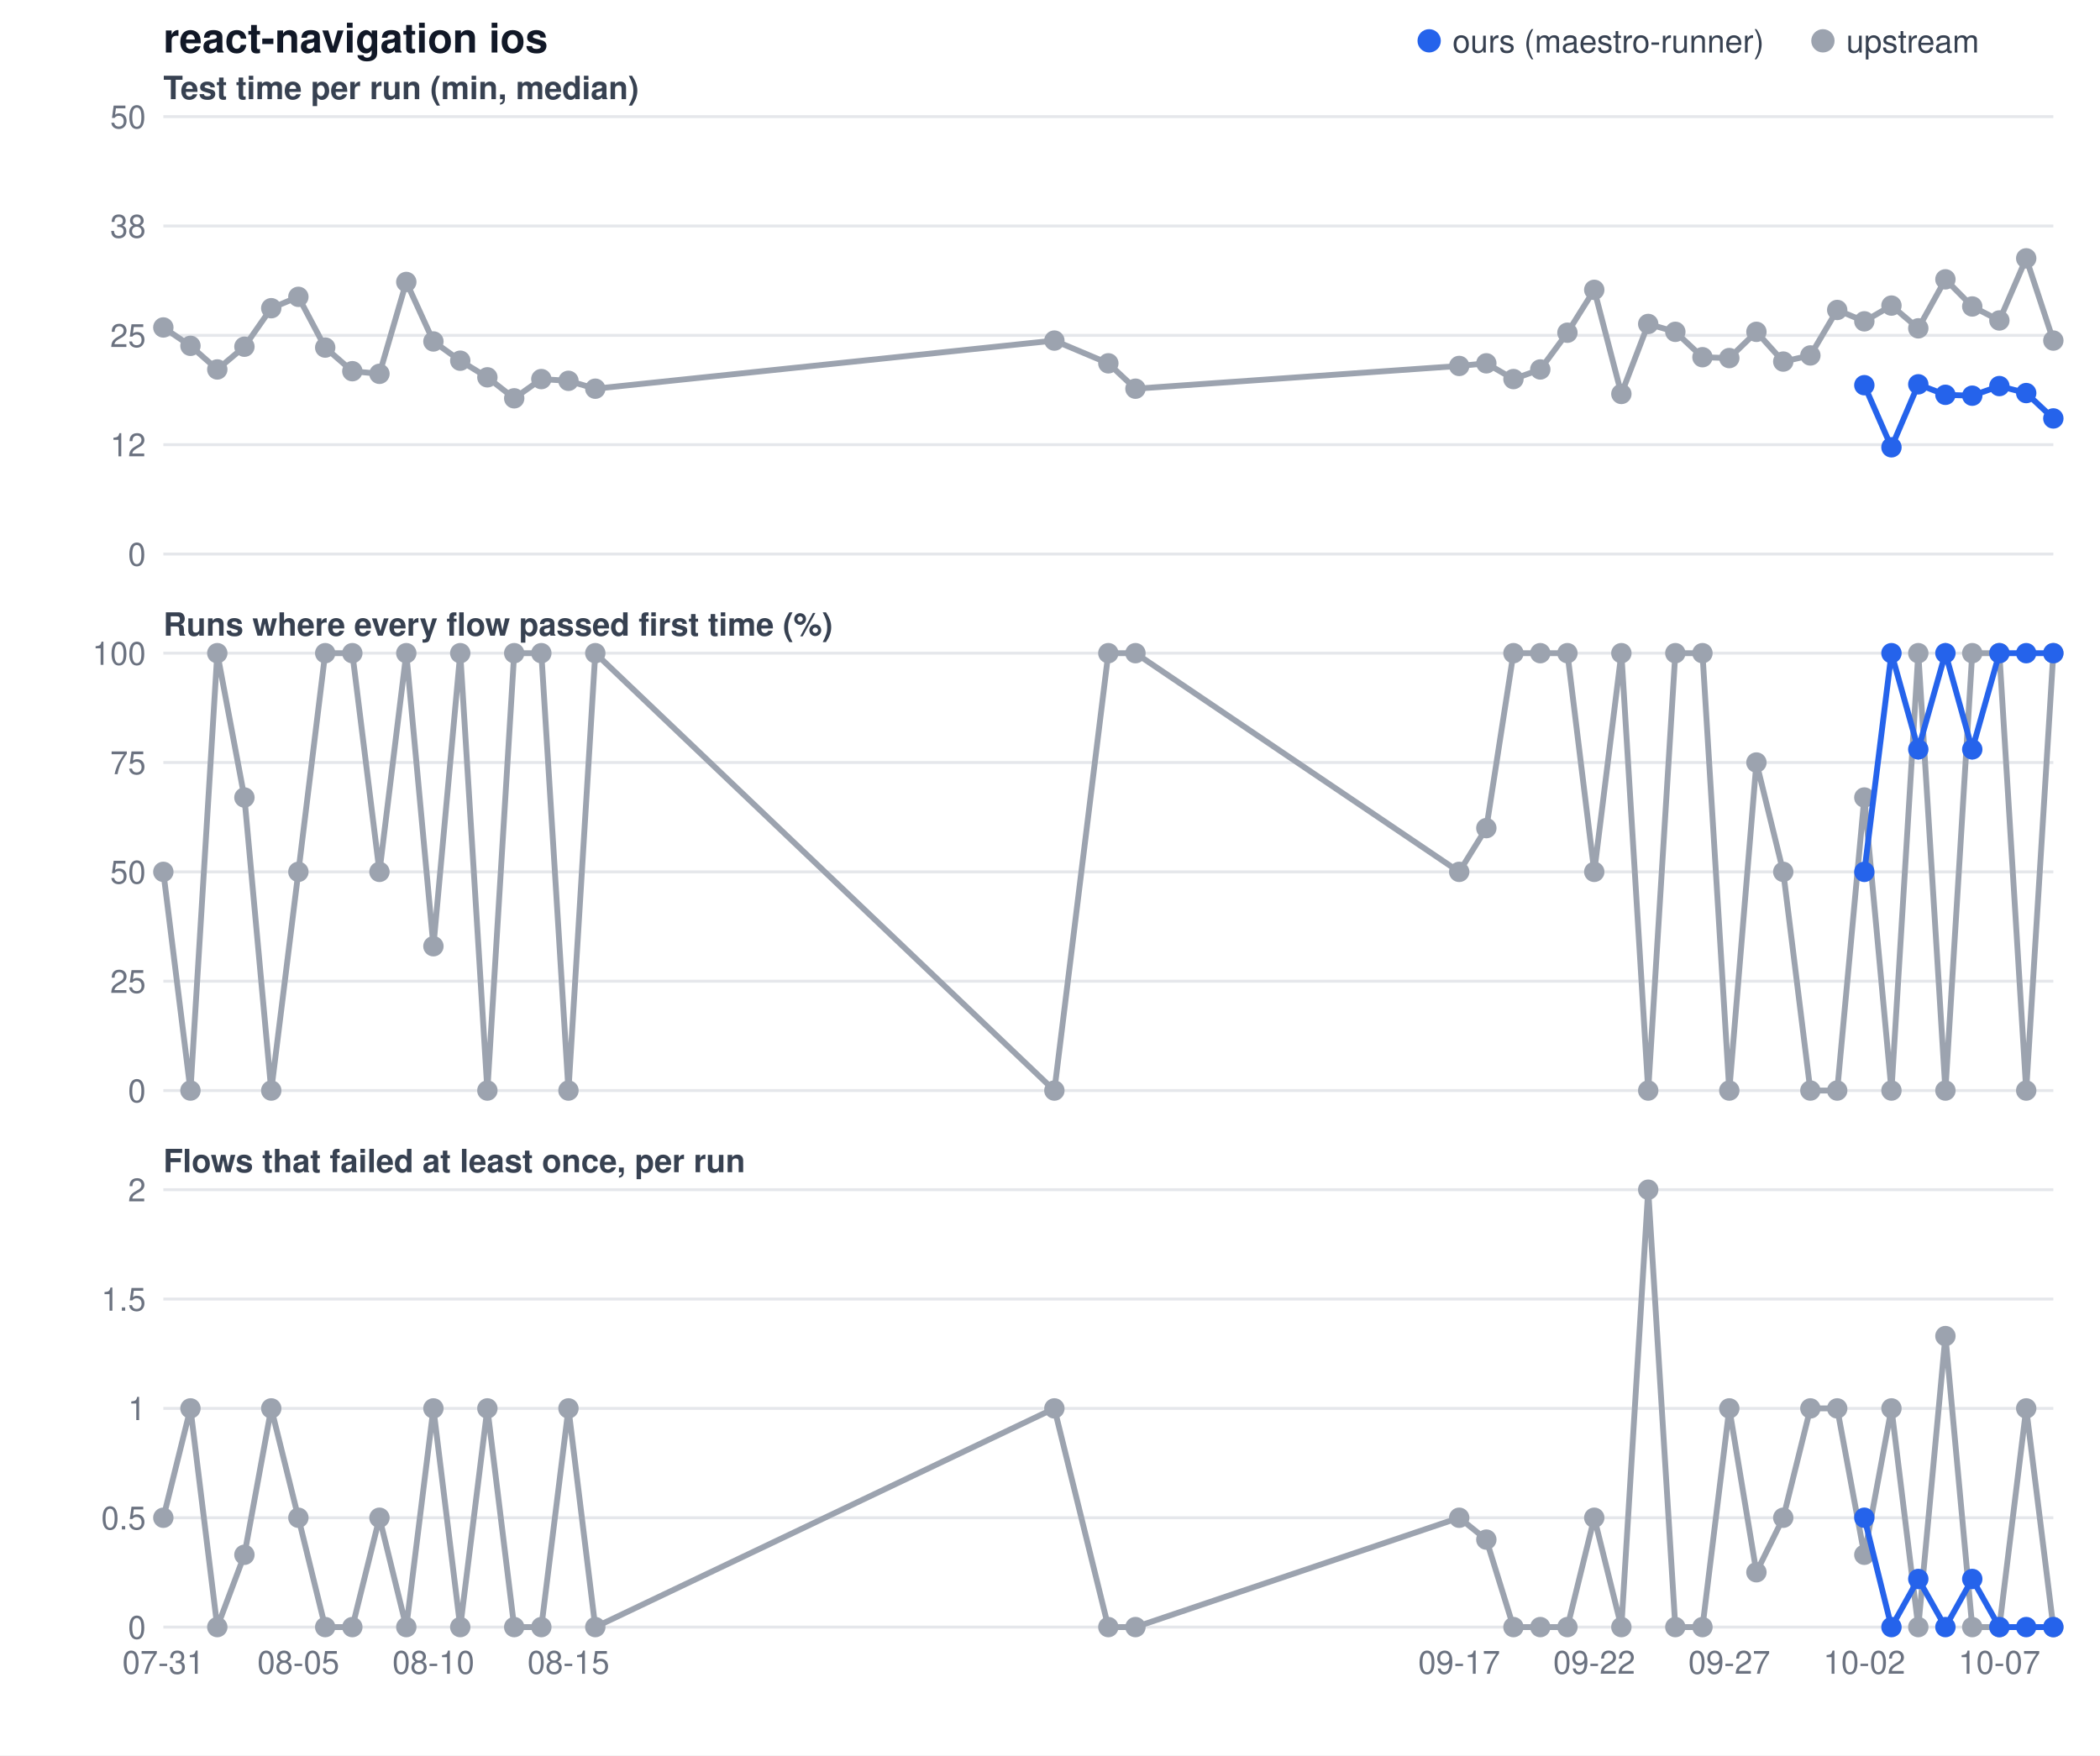
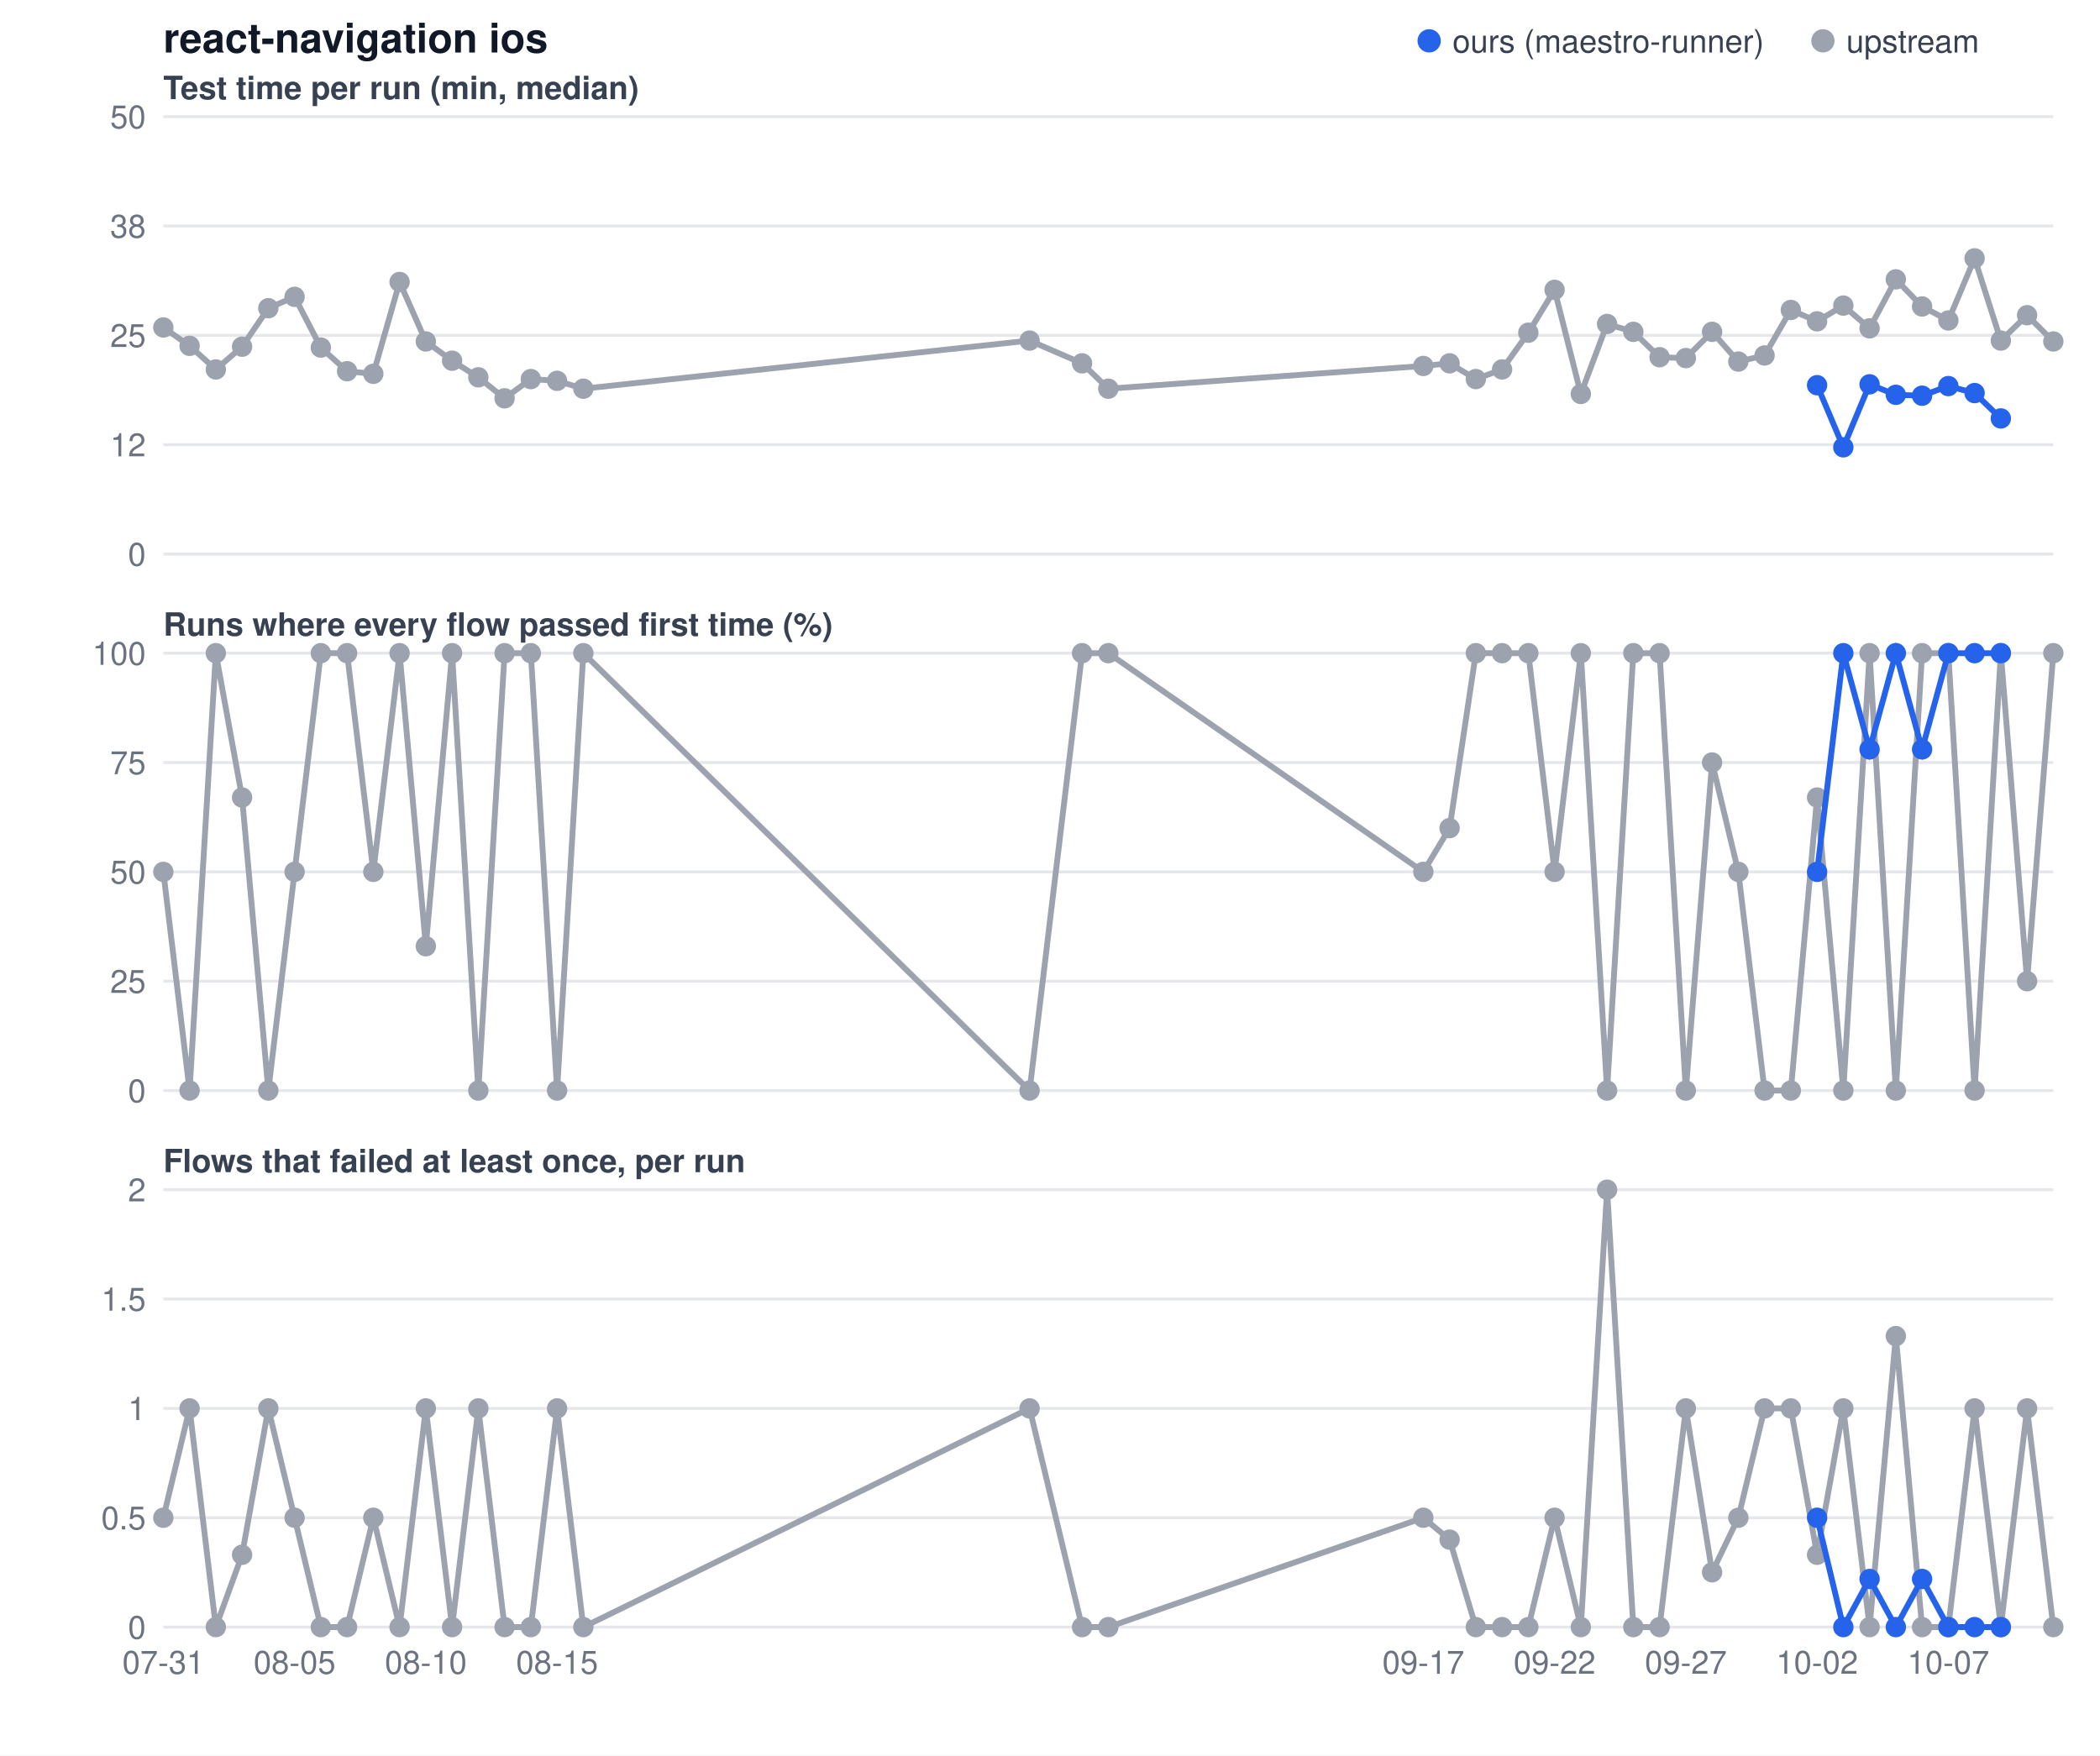
<svg xmlns="http://www.w3.org/2000/svg" width="720" height="602" font-family="-apple-system,Segoe UI,Helvetica,Arial,sans-serif" font-size="11">
  <rect width="100%" height="100%" fill="#ffffff" />
  <text x="56" y="18" font-size="14" font-weight="600" fill="#111827">react-navigation ios</text>
  <circle cx="490" cy="14" r="4" fill="#2563eb" />
  <text x="498" y="18" fill="#374151">ours (maestro-runner)</text>
  <circle cx="625" cy="14" r="4" fill="#9ca3af" />
  <text x="633" y="18" fill="#374151">upstream</text>
  <text x="56" y="34" fill="#374151" font-weight="600">Test time per run (min, median)</text>
  <line x1="56" x2="704" y1="190.0" y2="190.0" stroke="#e5e7eb" />
  <text x="50" y="194.0" text-anchor="end" fill="#6b7280">0</text>
  <line x1="56" x2="704" y1="152.5" y2="152.5" stroke="#e5e7eb" />
  <text x="50" y="156.5" text-anchor="end" fill="#6b7280">12</text>
  <line x1="56" x2="704" y1="115.0" y2="115.0" stroke="#e5e7eb" />
  <text x="50" y="119.0" text-anchor="end" fill="#6b7280">25</text>
  <line x1="56" x2="704" y1="77.5" y2="77.5" stroke="#e5e7eb" />
  <text x="50" y="81.5" text-anchor="end" fill="#6b7280">38</text>
  <line x1="56" x2="704" y1="40.0" y2="40.0" stroke="#e5e7eb" />
  <text x="50" y="44.0" text-anchor="end" fill="#6b7280">50</text>
-   <polyline fill="none" stroke="#9ca3af" stroke-width="2" points="56.0,112.3 65.3,118.6 74.5,126.7 83.8,118.9 93.0,105.7 102.3,101.8 111.5,119.2 120.8,127.3 130.1,128.2 139.3,96.7 148.6,117.1 157.8,123.7 167.1,129.4 176.3,136.6 185.6,130.0 194.9,130.6 204.1,133.3 361.5,116.8 380.0,124.6 389.3,133.3 500.3,125.5 509.6,124.6 518.9,130.0 528.1,126.7 537.4,114.1 546.6,99.4 555.9,135.1 565.1,111.1 574.4,113.8 583.7,122.5 592.9,122.8 602.2,113.8 611.4,124.0 620.7,121.9 629.9,106.3 639.2,110.2 648.5,104.8 657.7,112.6 667.0,95.8 676.2,105.1 685.5,109.9 694.7,88.6 704.0,116.8" />
+   <polyline fill="none" stroke="#9ca3af" stroke-width="2" points="56.0,112.3 65.0,118.6 74.0,126.7 83.0,118.9 92.0,105.7 101.0,101.8 110.0,119.2 119.0,127.3 128.0,128.2 137.0,96.7 146.0,117.1 155.0,123.7 164.0,129.4 173.0,136.6 182.0,130.0 191.0,130.6 200.0,133.3 353.0,116.8 371.0,124.6 380.0,133.3 488.0,125.5 497.0,124.6 506.0,130.0 515.0,126.7 524.0,114.1 533.0,99.4 542.0,135.1 551.0,111.1 560.0,113.8 569.0,122.5 578.0,122.8 587.0,113.8 596.0,124.0 605.0,121.9 614.0,106.3 623.0,110.2 632.0,104.8 641.0,112.6 650.0,95.8 659.0,105.1 668.0,109.9 677.0,88.6 686.0,116.8 695.0,108.1 704.0,117.1" />
  <circle cx="56.0" cy="112.3" r="3.5" fill="#9ca3af" />
-   <circle cx="65.3" cy="118.6" r="3.5" fill="#9ca3af" />
-   <circle cx="74.5" cy="126.7" r="3.5" fill="#9ca3af" />
-   <circle cx="83.8" cy="118.9" r="3.5" fill="#9ca3af" />
-   <circle cx="93.0" cy="105.7" r="3.5" fill="#9ca3af" />
-   <circle cx="102.3" cy="101.8" r="3.5" fill="#9ca3af" />
-   <circle cx="111.5" cy="119.2" r="3.5" fill="#9ca3af" />
-   <circle cx="120.8" cy="127.3" r="3.5" fill="#9ca3af" />
-   <circle cx="130.1" cy="128.2" r="3.5" fill="#9ca3af" />
-   <circle cx="139.3" cy="96.7" r="3.5" fill="#9ca3af" />
-   <circle cx="148.6" cy="117.1" r="3.5" fill="#9ca3af" />
-   <circle cx="157.8" cy="123.7" r="3.5" fill="#9ca3af" />
-   <circle cx="167.1" cy="129.4" r="3.5" fill="#9ca3af" />
-   <circle cx="176.3" cy="136.6" r="3.5" fill="#9ca3af" />
-   <circle cx="185.6" cy="130.0" r="3.5" fill="#9ca3af" />
-   <circle cx="194.9" cy="130.6" r="3.5" fill="#9ca3af" />
-   <circle cx="204.1" cy="133.3" r="3.5" fill="#9ca3af" />
-   <circle cx="361.5" cy="116.8" r="3.5" fill="#9ca3af" />
-   <circle cx="380.0" cy="124.6" r="3.5" fill="#9ca3af" />
-   <circle cx="389.3" cy="133.3" r="3.5" fill="#9ca3af" />
-   <circle cx="500.3" cy="125.5" r="3.5" fill="#9ca3af" />
-   <circle cx="509.6" cy="124.6" r="3.5" fill="#9ca3af" />
-   <circle cx="518.9" cy="130.0" r="3.5" fill="#9ca3af" />
-   <circle cx="528.1" cy="126.7" r="3.5" fill="#9ca3af" />
-   <circle cx="537.4" cy="114.1" r="3.5" fill="#9ca3af" />
-   <circle cx="546.6" cy="99.4" r="3.5" fill="#9ca3af" />
-   <circle cx="555.9" cy="135.1" r="3.5" fill="#9ca3af" />
-   <circle cx="565.1" cy="111.1" r="3.5" fill="#9ca3af" />
-   <circle cx="574.4" cy="113.8" r="3.5" fill="#9ca3af" />
-   <circle cx="583.7" cy="122.5" r="3.5" fill="#9ca3af" />
-   <circle cx="592.9" cy="122.8" r="3.5" fill="#9ca3af" />
-   <circle cx="602.2" cy="113.8" r="3.5" fill="#9ca3af" />
-   <circle cx="611.4" cy="124.0" r="3.5" fill="#9ca3af" />
-   <circle cx="620.7" cy="121.9" r="3.5" fill="#9ca3af" />
-   <circle cx="629.9" cy="106.3" r="3.5" fill="#9ca3af" />
-   <circle cx="639.2" cy="110.2" r="3.5" fill="#9ca3af" />
-   <circle cx="648.5" cy="104.8" r="3.5" fill="#9ca3af" />
-   <circle cx="657.7" cy="112.6" r="3.5" fill="#9ca3af" />
-   <circle cx="667.0" cy="95.8" r="3.5" fill="#9ca3af" />
-   <circle cx="676.2" cy="105.1" r="3.5" fill="#9ca3af" />
-   <circle cx="685.5" cy="109.9" r="3.5" fill="#9ca3af" />
-   <circle cx="694.7" cy="88.6" r="3.5" fill="#9ca3af" />
-   <circle cx="704.0" cy="116.8" r="3.5" fill="#9ca3af" />
-   <polyline fill="none" stroke="#2563eb" stroke-width="2" points="639.2,132.1 648.5,153.4 657.7,131.8 667.0,135.4 676.2,135.7 685.5,132.4 694.7,134.8 704.0,143.5" />
-   <circle cx="639.2" cy="132.1" r="3.5" fill="#2563eb" />
-   <circle cx="648.5" cy="153.4" r="3.5" fill="#2563eb" />
-   <circle cx="657.7" cy="131.8" r="3.5" fill="#2563eb" />
-   <circle cx="667.0" cy="135.4" r="3.5" fill="#2563eb" />
-   <circle cx="676.2" cy="135.7" r="3.5" fill="#2563eb" />
-   <circle cx="685.5" cy="132.4" r="3.5" fill="#2563eb" />
-   <circle cx="694.7" cy="134.8" r="3.5" fill="#2563eb" />
-   <circle cx="704.0" cy="143.5" r="3.5" fill="#2563eb" />
+   <circle cx="65.0" cy="118.6" r="3.5" fill="#9ca3af" />
+   <circle cx="74.0" cy="126.7" r="3.5" fill="#9ca3af" />
+   <circle cx="83.0" cy="118.9" r="3.5" fill="#9ca3af" />
+   <circle cx="92.0" cy="105.7" r="3.5" fill="#9ca3af" />
+   <circle cx="101.0" cy="101.8" r="3.5" fill="#9ca3af" />
+   <circle cx="110.0" cy="119.2" r="3.5" fill="#9ca3af" />
+   <circle cx="119.0" cy="127.3" r="3.5" fill="#9ca3af" />
+   <circle cx="128.0" cy="128.2" r="3.5" fill="#9ca3af" />
+   <circle cx="137.0" cy="96.7" r="3.5" fill="#9ca3af" />
+   <circle cx="146.0" cy="117.1" r="3.5" fill="#9ca3af" />
+   <circle cx="155.0" cy="123.7" r="3.5" fill="#9ca3af" />
+   <circle cx="164.0" cy="129.4" r="3.5" fill="#9ca3af" />
+   <circle cx="173.0" cy="136.6" r="3.5" fill="#9ca3af" />
+   <circle cx="182.0" cy="130.0" r="3.5" fill="#9ca3af" />
+   <circle cx="191.0" cy="130.6" r="3.5" fill="#9ca3af" />
+   <circle cx="200.0" cy="133.3" r="3.5" fill="#9ca3af" />
+   <circle cx="353.0" cy="116.8" r="3.5" fill="#9ca3af" />
+   <circle cx="371.0" cy="124.6" r="3.5" fill="#9ca3af" />
+   <circle cx="380.0" cy="133.3" r="3.5" fill="#9ca3af" />
+   <circle cx="488.0" cy="125.5" r="3.5" fill="#9ca3af" />
+   <circle cx="497.0" cy="124.6" r="3.5" fill="#9ca3af" />
+   <circle cx="506.0" cy="130.0" r="3.5" fill="#9ca3af" />
+   <circle cx="515.0" cy="126.7" r="3.5" fill="#9ca3af" />
+   <circle cx="524.0" cy="114.1" r="3.5" fill="#9ca3af" />
+   <circle cx="533.0" cy="99.4" r="3.5" fill="#9ca3af" />
+   <circle cx="542.0" cy="135.1" r="3.5" fill="#9ca3af" />
+   <circle cx="551.0" cy="111.1" r="3.5" fill="#9ca3af" />
+   <circle cx="560.0" cy="113.8" r="3.5" fill="#9ca3af" />
+   <circle cx="569.0" cy="122.5" r="3.5" fill="#9ca3af" />
+   <circle cx="578.0" cy="122.8" r="3.5" fill="#9ca3af" />
+   <circle cx="587.0" cy="113.8" r="3.5" fill="#9ca3af" />
+   <circle cx="596.0" cy="124.0" r="3.5" fill="#9ca3af" />
+   <circle cx="605.0" cy="121.9" r="3.5" fill="#9ca3af" />
+   <circle cx="614.0" cy="106.3" r="3.5" fill="#9ca3af" />
+   <circle cx="623.0" cy="110.2" r="3.5" fill="#9ca3af" />
+   <circle cx="632.0" cy="104.8" r="3.5" fill="#9ca3af" />
+   <circle cx="641.0" cy="112.6" r="3.5" fill="#9ca3af" />
+   <circle cx="650.0" cy="95.8" r="3.5" fill="#9ca3af" />
+   <circle cx="659.0" cy="105.1" r="3.5" fill="#9ca3af" />
+   <circle cx="668.0" cy="109.9" r="3.5" fill="#9ca3af" />
+   <circle cx="677.0" cy="88.6" r="3.5" fill="#9ca3af" />
+   <circle cx="686.0" cy="116.8" r="3.5" fill="#9ca3af" />
+   <circle cx="695.0" cy="108.1" r="3.5" fill="#9ca3af" />
+   <circle cx="704.0" cy="117.1" r="3.5" fill="#9ca3af" />
+   <polyline fill="none" stroke="#2563eb" stroke-width="2" points="623.0,132.1 632.0,153.4 641.0,131.8 650.0,135.4 659.0,135.7 668.0,132.4 677.0,134.8 686.0,143.5" />
+   <circle cx="623.0" cy="132.1" r="3.5" fill="#2563eb" />
+   <circle cx="632.0" cy="153.4" r="3.5" fill="#2563eb" />
+   <circle cx="641.0" cy="131.8" r="3.5" fill="#2563eb" />
+   <circle cx="650.0" cy="135.4" r="3.5" fill="#2563eb" />
+   <circle cx="659.0" cy="135.7" r="3.5" fill="#2563eb" />
+   <circle cx="668.0" cy="132.4" r="3.5" fill="#2563eb" />
+   <circle cx="677.0" cy="134.8" r="3.5" fill="#2563eb" />
+   <circle cx="686.0" cy="143.5" r="3.5" fill="#2563eb" />
  <text x="56" y="218" fill="#374151" font-weight="600">Runs where every flow passed first time (%)</text>
  <line x1="56" x2="704" y1="374.0" y2="374.0" stroke="#e5e7eb" />
  <text x="50" y="378.0" text-anchor="end" fill="#6b7280">0</text>
  <line x1="56" x2="704" y1="336.5" y2="336.5" stroke="#e5e7eb" />
  <text x="50" y="340.5" text-anchor="end" fill="#6b7280">25</text>
  <line x1="56" x2="704" y1="299.0" y2="299.0" stroke="#e5e7eb" />
  <text x="50" y="303.0" text-anchor="end" fill="#6b7280">50</text>
  <line x1="56" x2="704" y1="261.5" y2="261.5" stroke="#e5e7eb" />
  <text x="50" y="265.5" text-anchor="end" fill="#6b7280">75</text>
  <line x1="56" x2="704" y1="224.0" y2="224.0" stroke="#e5e7eb" />
  <text x="50" y="228.0" text-anchor="end" fill="#6b7280">100</text>
-   <polyline fill="none" stroke="#9ca3af" stroke-width="2" points="56.0,299.0 65.3,374.0 74.5,224.0 83.8,273.5 93.0,374.0 102.3,299.0 111.5,224.0 120.8,224.0 130.1,299.0 139.3,224.0 148.6,324.5 157.8,224.0 167.1,374.0 176.3,224.0 185.6,224.0 194.9,374.0 204.1,224.0 361.5,374.0 380.0,224.0 389.3,224.0 500.3,299.0 509.6,284.0 518.9,224.0 528.1,224.0 537.4,224.0 546.6,299.0 555.9,224.0 565.1,374.0 574.4,224.0 583.7,224.0 592.9,374.0 602.2,261.5 611.4,299.0 620.7,374.0 629.9,374.0 639.2,273.5 648.5,374.0 657.7,224.0 667.0,374.0 676.2,224.0 685.5,224.0 694.7,374.0 704.0,224.0" />
+   <polyline fill="none" stroke="#9ca3af" stroke-width="2" points="56.0,299.0 65.0,374.0 74.0,224.0 83.0,273.5 92.0,374.0 101.0,299.0 110.0,224.0 119.0,224.0 128.0,299.0 137.0,224.0 146.0,324.5 155.0,224.0 164.0,374.0 173.0,224.0 182.0,224.0 191.0,374.0 200.0,224.0 353.0,374.0 371.0,224.0 380.0,224.0 488.0,299.0 497.0,284.0 506.0,224.0 515.0,224.0 524.0,224.0 533.0,299.0 542.0,224.0 551.0,374.0 560.0,224.0 569.0,224.0 578.0,374.0 587.0,261.5 596.0,299.0 605.0,374.0 614.0,374.0 623.0,273.5 632.0,374.0 641.0,224.0 650.0,374.0 659.0,224.0 668.0,224.0 677.0,374.0 686.0,224.0 695.0,336.5 704.0,224.0" />
  <circle cx="56.0" cy="299.0" r="3.5" fill="#9ca3af" />
-   <circle cx="65.3" cy="374.0" r="3.5" fill="#9ca3af" />
-   <circle cx="74.5" cy="224.0" r="3.5" fill="#9ca3af" />
-   <circle cx="83.8" cy="273.5" r="3.5" fill="#9ca3af" />
-   <circle cx="93.0" cy="374.0" r="3.5" fill="#9ca3af" />
-   <circle cx="102.3" cy="299.0" r="3.5" fill="#9ca3af" />
-   <circle cx="111.5" cy="224.0" r="3.5" fill="#9ca3af" />
-   <circle cx="120.8" cy="224.0" r="3.5" fill="#9ca3af" />
-   <circle cx="130.1" cy="299.0" r="3.5" fill="#9ca3af" />
-   <circle cx="139.3" cy="224.0" r="3.5" fill="#9ca3af" />
-   <circle cx="148.6" cy="324.5" r="3.5" fill="#9ca3af" />
-   <circle cx="157.8" cy="224.0" r="3.5" fill="#9ca3af" />
-   <circle cx="167.1" cy="374.0" r="3.5" fill="#9ca3af" />
-   <circle cx="176.3" cy="224.0" r="3.5" fill="#9ca3af" />
-   <circle cx="185.6" cy="224.0" r="3.5" fill="#9ca3af" />
-   <circle cx="194.9" cy="374.0" r="3.5" fill="#9ca3af" />
-   <circle cx="204.1" cy="224.0" r="3.5" fill="#9ca3af" />
-   <circle cx="361.5" cy="374.0" r="3.5" fill="#9ca3af" />
+   <circle cx="65.0" cy="374.0" r="3.5" fill="#9ca3af" />
+   <circle cx="74.0" cy="224.0" r="3.5" fill="#9ca3af" />
+   <circle cx="83.0" cy="273.5" r="3.5" fill="#9ca3af" />
+   <circle cx="92.0" cy="374.0" r="3.5" fill="#9ca3af" />
+   <circle cx="101.0" cy="299.0" r="3.5" fill="#9ca3af" />
+   <circle cx="110.0" cy="224.0" r="3.5" fill="#9ca3af" />
+   <circle cx="119.0" cy="224.0" r="3.5" fill="#9ca3af" />
+   <circle cx="128.0" cy="299.0" r="3.5" fill="#9ca3af" />
+   <circle cx="137.0" cy="224.0" r="3.5" fill="#9ca3af" />
+   <circle cx="146.0" cy="324.5" r="3.5" fill="#9ca3af" />
+   <circle cx="155.0" cy="224.0" r="3.5" fill="#9ca3af" />
+   <circle cx="164.0" cy="374.0" r="3.5" fill="#9ca3af" />
+   <circle cx="173.0" cy="224.0" r="3.5" fill="#9ca3af" />
+   <circle cx="182.0" cy="224.0" r="3.5" fill="#9ca3af" />
+   <circle cx="191.0" cy="374.0" r="3.5" fill="#9ca3af" />
+   <circle cx="200.0" cy="224.0" r="3.5" fill="#9ca3af" />
+   <circle cx="353.0" cy="374.0" r="3.5" fill="#9ca3af" />
+   <circle cx="371.0" cy="224.0" r="3.5" fill="#9ca3af" />
  <circle cx="380.0" cy="224.0" r="3.5" fill="#9ca3af" />
-   <circle cx="389.3" cy="224.0" r="3.5" fill="#9ca3af" />
-   <circle cx="500.3" cy="299.0" r="3.5" fill="#9ca3af" />
-   <circle cx="509.6" cy="284.0" r="3.5" fill="#9ca3af" />
-   <circle cx="518.9" cy="224.0" r="3.5" fill="#9ca3af" />
-   <circle cx="528.1" cy="224.0" r="3.5" fill="#9ca3af" />
-   <circle cx="537.4" cy="224.0" r="3.5" fill="#9ca3af" />
-   <circle cx="546.6" cy="299.0" r="3.5" fill="#9ca3af" />
-   <circle cx="555.9" cy="224.0" r="3.5" fill="#9ca3af" />
-   <circle cx="565.1" cy="374.0" r="3.5" fill="#9ca3af" />
-   <circle cx="574.4" cy="224.0" r="3.5" fill="#9ca3af" />
-   <circle cx="583.7" cy="224.0" r="3.5" fill="#9ca3af" />
-   <circle cx="592.9" cy="374.0" r="3.5" fill="#9ca3af" />
-   <circle cx="602.2" cy="261.5" r="3.5" fill="#9ca3af" />
-   <circle cx="611.4" cy="299.0" r="3.5" fill="#9ca3af" />
-   <circle cx="620.7" cy="374.0" r="3.5" fill="#9ca3af" />
-   <circle cx="629.9" cy="374.0" r="3.5" fill="#9ca3af" />
-   <circle cx="639.2" cy="273.5" r="3.5" fill="#9ca3af" />
-   <circle cx="648.5" cy="374.0" r="3.5" fill="#9ca3af" />
-   <circle cx="657.7" cy="224.0" r="3.5" fill="#9ca3af" />
-   <circle cx="667.0" cy="374.0" r="3.5" fill="#9ca3af" />
-   <circle cx="676.2" cy="224.0" r="3.5" fill="#9ca3af" />
-   <circle cx="685.5" cy="224.0" r="3.5" fill="#9ca3af" />
-   <circle cx="694.7" cy="374.0" r="3.5" fill="#9ca3af" />
+   <circle cx="488.0" cy="299.0" r="3.5" fill="#9ca3af" />
+   <circle cx="497.0" cy="284.0" r="3.5" fill="#9ca3af" />
+   <circle cx="506.0" cy="224.0" r="3.5" fill="#9ca3af" />
+   <circle cx="515.0" cy="224.0" r="3.5" fill="#9ca3af" />
+   <circle cx="524.0" cy="224.0" r="3.5" fill="#9ca3af" />
+   <circle cx="533.0" cy="299.0" r="3.5" fill="#9ca3af" />
+   <circle cx="542.0" cy="224.0" r="3.5" fill="#9ca3af" />
+   <circle cx="551.0" cy="374.0" r="3.5" fill="#9ca3af" />
+   <circle cx="560.0" cy="224.0" r="3.5" fill="#9ca3af" />
+   <circle cx="569.0" cy="224.0" r="3.5" fill="#9ca3af" />
+   <circle cx="578.0" cy="374.0" r="3.5" fill="#9ca3af" />
+   <circle cx="587.0" cy="261.5" r="3.5" fill="#9ca3af" />
+   <circle cx="596.0" cy="299.0" r="3.5" fill="#9ca3af" />
+   <circle cx="605.0" cy="374.0" r="3.5" fill="#9ca3af" />
+   <circle cx="614.0" cy="374.0" r="3.5" fill="#9ca3af" />
+   <circle cx="623.0" cy="273.5" r="3.5" fill="#9ca3af" />
+   <circle cx="632.0" cy="374.0" r="3.5" fill="#9ca3af" />
+   <circle cx="641.0" cy="224.0" r="3.5" fill="#9ca3af" />
+   <circle cx="650.0" cy="374.0" r="3.5" fill="#9ca3af" />
+   <circle cx="659.0" cy="224.0" r="3.5" fill="#9ca3af" />
+   <circle cx="668.0" cy="224.0" r="3.5" fill="#9ca3af" />
+   <circle cx="677.0" cy="374.0" r="3.5" fill="#9ca3af" />
+   <circle cx="686.0" cy="224.0" r="3.5" fill="#9ca3af" />
+   <circle cx="695.0" cy="336.5" r="3.5" fill="#9ca3af" />
  <circle cx="704.0" cy="224.0" r="3.5" fill="#9ca3af" />
-   <polyline fill="none" stroke="#2563eb" stroke-width="2" points="639.2,299.0 648.5,224.0 657.7,257.0 667.0,224.0 676.2,257.0 685.5,224.0 694.7,224.0 704.0,224.0" />
-   <circle cx="639.2" cy="299.0" r="3.5" fill="#2563eb" />
-   <circle cx="648.5" cy="224.0" r="3.5" fill="#2563eb" />
-   <circle cx="657.7" cy="257.0" r="3.5" fill="#2563eb" />
-   <circle cx="667.0" cy="224.0" r="3.5" fill="#2563eb" />
-   <circle cx="676.2" cy="257.0" r="3.5" fill="#2563eb" />
-   <circle cx="685.5" cy="224.0" r="3.5" fill="#2563eb" />
-   <circle cx="694.7" cy="224.0" r="3.5" fill="#2563eb" />
-   <circle cx="704.0" cy="224.0" r="3.5" fill="#2563eb" />
+   <polyline fill="none" stroke="#2563eb" stroke-width="2" points="623.0,299.0 632.0,224.0 641.0,257.0 650.0,224.0 659.0,257.0 668.0,224.0 677.0,224.0 686.0,224.0" />
+   <circle cx="623.0" cy="299.0" r="3.5" fill="#2563eb" />
+   <circle cx="632.0" cy="224.0" r="3.5" fill="#2563eb" />
+   <circle cx="641.0" cy="257.0" r="3.5" fill="#2563eb" />
+   <circle cx="650.0" cy="224.0" r="3.5" fill="#2563eb" />
+   <circle cx="659.0" cy="257.0" r="3.5" fill="#2563eb" />
+   <circle cx="668.0" cy="224.0" r="3.5" fill="#2563eb" />
+   <circle cx="677.0" cy="224.0" r="3.5" fill="#2563eb" />
+   <circle cx="686.0" cy="224.0" r="3.5" fill="#2563eb" />
  <text x="56" y="402" fill="#374151" font-weight="600">Flows that failed at least once, per run</text>
  <line x1="56" x2="704" y1="558.0" y2="558.0" stroke="#e5e7eb" />
  <text x="50" y="562.0" text-anchor="end" fill="#6b7280">0</text>
  <line x1="56" x2="704" y1="520.5" y2="520.5" stroke="#e5e7eb" />
  <text x="50" y="524.5" text-anchor="end" fill="#6b7280">0.5</text>
  <line x1="56" x2="704" y1="483.0" y2="483.0" stroke="#e5e7eb" />
  <text x="50" y="487.0" text-anchor="end" fill="#6b7280">1</text>
  <line x1="56" x2="704" y1="445.5" y2="445.5" stroke="#e5e7eb" />
  <text x="50" y="449.5" text-anchor="end" fill="#6b7280">1.5</text>
  <line x1="56" x2="704" y1="408.0" y2="408.0" stroke="#e5e7eb" />
  <text x="50" y="412.0" text-anchor="end" fill="#6b7280">2</text>
-   <polyline fill="none" stroke="#9ca3af" stroke-width="2" points="56.0,520.5 65.3,483.0 74.5,558.0 83.8,533.2 93.0,483.0 102.3,520.5 111.5,558.0 120.8,558.0 130.1,520.5 139.3,558.0 148.6,483.0 157.8,558.0 167.1,483.0 176.3,558.0 185.6,558.0 194.9,483.0 204.1,558.0 361.5,483.0 380.0,558.0 389.3,558.0 500.3,520.5 509.6,528.0 518.9,558.0 528.1,558.0 537.4,558.0 546.6,520.5 555.9,558.0 565.1,408.0 574.4,558.0 583.7,558.0 592.9,483.0 602.2,539.2 611.4,520.5 620.7,483.0 629.9,483.0 639.2,533.2 648.5,483.0 657.7,558.0 667.0,458.2 676.2,558.0 685.5,558.0 694.7,483.0 704.0,558.0" />
+   <polyline fill="none" stroke="#9ca3af" stroke-width="2" points="56.0,520.5 65.0,483.0 74.0,558.0 83.0,533.2 92.0,483.0 101.0,520.5 110.0,558.0 119.0,558.0 128.0,520.5 137.0,558.0 146.0,483.0 155.0,558.0 164.0,483.0 173.0,558.0 182.0,558.0 191.0,483.0 200.0,558.0 353.0,483.0 371.0,558.0 380.0,558.0 488.0,520.5 497.0,528.0 506.0,558.0 515.0,558.0 524.0,558.0 533.0,520.5 542.0,558.0 551.0,408.0 560.0,558.0 569.0,558.0 578.0,483.0 587.0,539.2 596.0,520.5 605.0,483.0 614.0,483.0 623.0,533.2 632.0,483.0 641.0,558.0 650.0,458.2 659.0,558.0 668.0,558.0 677.0,483.0 686.0,558.0 695.0,483.0 704.0,558.0" />
  <circle cx="56.0" cy="520.5" r="3.5" fill="#9ca3af" />
-   <circle cx="65.3" cy="483.0" r="3.5" fill="#9ca3af" />
-   <circle cx="74.5" cy="558.0" r="3.5" fill="#9ca3af" />
-   <circle cx="83.8" cy="533.2" r="3.5" fill="#9ca3af" />
-   <circle cx="93.0" cy="483.0" r="3.5" fill="#9ca3af" />
-   <circle cx="102.3" cy="520.5" r="3.5" fill="#9ca3af" />
-   <circle cx="111.5" cy="558.0" r="3.5" fill="#9ca3af" />
-   <circle cx="120.8" cy="558.0" r="3.5" fill="#9ca3af" />
-   <circle cx="130.1" cy="520.5" r="3.5" fill="#9ca3af" />
-   <circle cx="139.3" cy="558.0" r="3.5" fill="#9ca3af" />
-   <circle cx="148.6" cy="483.0" r="3.5" fill="#9ca3af" />
-   <circle cx="157.8" cy="558.0" r="3.5" fill="#9ca3af" />
-   <circle cx="167.1" cy="483.0" r="3.5" fill="#9ca3af" />
-   <circle cx="176.3" cy="558.0" r="3.5" fill="#9ca3af" />
-   <circle cx="185.6" cy="558.0" r="3.5" fill="#9ca3af" />
-   <circle cx="194.9" cy="483.0" r="3.5" fill="#9ca3af" />
-   <circle cx="204.1" cy="558.0" r="3.5" fill="#9ca3af" />
-   <circle cx="361.5" cy="483.0" r="3.5" fill="#9ca3af" />
+   <circle cx="65.0" cy="483.0" r="3.5" fill="#9ca3af" />
+   <circle cx="74.0" cy="558.0" r="3.5" fill="#9ca3af" />
+   <circle cx="83.0" cy="533.2" r="3.5" fill="#9ca3af" />
+   <circle cx="92.0" cy="483.0" r="3.5" fill="#9ca3af" />
+   <circle cx="101.0" cy="520.5" r="3.5" fill="#9ca3af" />
+   <circle cx="110.0" cy="558.0" r="3.5" fill="#9ca3af" />
+   <circle cx="119.0" cy="558.0" r="3.5" fill="#9ca3af" />
+   <circle cx="128.0" cy="520.5" r="3.5" fill="#9ca3af" />
+   <circle cx="137.0" cy="558.0" r="3.5" fill="#9ca3af" />
+   <circle cx="146.0" cy="483.0" r="3.5" fill="#9ca3af" />
+   <circle cx="155.0" cy="558.0" r="3.5" fill="#9ca3af" />
+   <circle cx="164.0" cy="483.0" r="3.5" fill="#9ca3af" />
+   <circle cx="173.0" cy="558.0" r="3.5" fill="#9ca3af" />
+   <circle cx="182.0" cy="558.0" r="3.5" fill="#9ca3af" />
+   <circle cx="191.0" cy="483.0" r="3.5" fill="#9ca3af" />
+   <circle cx="200.0" cy="558.0" r="3.5" fill="#9ca3af" />
+   <circle cx="353.0" cy="483.0" r="3.5" fill="#9ca3af" />
+   <circle cx="371.0" cy="558.0" r="3.5" fill="#9ca3af" />
  <circle cx="380.0" cy="558.0" r="3.5" fill="#9ca3af" />
-   <circle cx="389.3" cy="558.0" r="3.5" fill="#9ca3af" />
-   <circle cx="500.3" cy="520.5" r="3.5" fill="#9ca3af" />
-   <circle cx="509.6" cy="528.0" r="3.5" fill="#9ca3af" />
-   <circle cx="518.9" cy="558.0" r="3.5" fill="#9ca3af" />
-   <circle cx="528.1" cy="558.0" r="3.5" fill="#9ca3af" />
-   <circle cx="537.4" cy="558.0" r="3.5" fill="#9ca3af" />
-   <circle cx="546.6" cy="520.5" r="3.5" fill="#9ca3af" />
-   <circle cx="555.9" cy="558.0" r="3.5" fill="#9ca3af" />
-   <circle cx="565.1" cy="408.0" r="3.5" fill="#9ca3af" />
-   <circle cx="574.4" cy="558.0" r="3.5" fill="#9ca3af" />
-   <circle cx="583.7" cy="558.0" r="3.5" fill="#9ca3af" />
-   <circle cx="592.9" cy="483.0" r="3.5" fill="#9ca3af" />
-   <circle cx="602.2" cy="539.2" r="3.5" fill="#9ca3af" />
-   <circle cx="611.4" cy="520.5" r="3.5" fill="#9ca3af" />
-   <circle cx="620.7" cy="483.0" r="3.5" fill="#9ca3af" />
-   <circle cx="629.9" cy="483.0" r="3.5" fill="#9ca3af" />
-   <circle cx="639.2" cy="533.2" r="3.5" fill="#9ca3af" />
-   <circle cx="648.5" cy="483.0" r="3.5" fill="#9ca3af" />
-   <circle cx="657.7" cy="558.0" r="3.5" fill="#9ca3af" />
-   <circle cx="667.0" cy="458.2" r="3.5" fill="#9ca3af" />
-   <circle cx="676.2" cy="558.0" r="3.5" fill="#9ca3af" />
-   <circle cx="685.5" cy="558.0" r="3.5" fill="#9ca3af" />
-   <circle cx="694.7" cy="483.0" r="3.5" fill="#9ca3af" />
+   <circle cx="488.0" cy="520.5" r="3.5" fill="#9ca3af" />
+   <circle cx="497.0" cy="528.0" r="3.5" fill="#9ca3af" />
+   <circle cx="506.0" cy="558.0" r="3.5" fill="#9ca3af" />
+   <circle cx="515.0" cy="558.0" r="3.5" fill="#9ca3af" />
+   <circle cx="524.0" cy="558.0" r="3.5" fill="#9ca3af" />
+   <circle cx="533.0" cy="520.5" r="3.5" fill="#9ca3af" />
+   <circle cx="542.0" cy="558.0" r="3.5" fill="#9ca3af" />
+   <circle cx="551.0" cy="408.0" r="3.5" fill="#9ca3af" />
+   <circle cx="560.0" cy="558.0" r="3.5" fill="#9ca3af" />
+   <circle cx="569.0" cy="558.0" r="3.5" fill="#9ca3af" />
+   <circle cx="578.0" cy="483.0" r="3.5" fill="#9ca3af" />
+   <circle cx="587.0" cy="539.2" r="3.5" fill="#9ca3af" />
+   <circle cx="596.0" cy="520.5" r="3.5" fill="#9ca3af" />
+   <circle cx="605.0" cy="483.0" r="3.5" fill="#9ca3af" />
+   <circle cx="614.0" cy="483.0" r="3.5" fill="#9ca3af" />
+   <circle cx="623.0" cy="533.2" r="3.5" fill="#9ca3af" />
+   <circle cx="632.0" cy="483.0" r="3.5" fill="#9ca3af" />
+   <circle cx="641.0" cy="558.0" r="3.5" fill="#9ca3af" />
+   <circle cx="650.0" cy="458.2" r="3.5" fill="#9ca3af" />
+   <circle cx="659.0" cy="558.0" r="3.5" fill="#9ca3af" />
+   <circle cx="668.0" cy="558.0" r="3.5" fill="#9ca3af" />
+   <circle cx="677.0" cy="483.0" r="3.5" fill="#9ca3af" />
+   <circle cx="686.0" cy="558.0" r="3.5" fill="#9ca3af" />
+   <circle cx="695.0" cy="483.0" r="3.5" fill="#9ca3af" />
  <circle cx="704.0" cy="558.0" r="3.5" fill="#9ca3af" />
-   <polyline fill="none" stroke="#2563eb" stroke-width="2" points="639.2,520.5 648.5,558.0 657.7,541.5 667.0,558.0 676.2,541.5 685.5,558.0 694.7,558.0 704.0,558.0" />
-   <circle cx="639.2" cy="520.5" r="3.5" fill="#2563eb" />
-   <circle cx="648.5" cy="558.0" r="3.5" fill="#2563eb" />
-   <circle cx="657.7" cy="541.5" r="3.5" fill="#2563eb" />
-   <circle cx="667.0" cy="558.0" r="3.5" fill="#2563eb" />
-   <circle cx="676.2" cy="541.5" r="3.5" fill="#2563eb" />
-   <circle cx="685.5" cy="558.0" r="3.5" fill="#2563eb" />
-   <circle cx="694.7" cy="558.0" r="3.5" fill="#2563eb" />
-   <circle cx="704.0" cy="558.0" r="3.5" fill="#2563eb" />
+   <polyline fill="none" stroke="#2563eb" stroke-width="2" points="623.0,520.5 632.0,558.0 641.0,541.5 650.0,558.0 659.0,541.5 668.0,558.0 677.0,558.0 686.0,558.0" />
+   <circle cx="623.0" cy="520.5" r="3.5" fill="#2563eb" />
+   <circle cx="632.0" cy="558.0" r="3.5" fill="#2563eb" />
+   <circle cx="641.0" cy="541.5" r="3.5" fill="#2563eb" />
+   <circle cx="650.0" cy="558.0" r="3.5" fill="#2563eb" />
+   <circle cx="659.0" cy="541.5" r="3.5" fill="#2563eb" />
+   <circle cx="668.0" cy="558.0" r="3.5" fill="#2563eb" />
+   <circle cx="677.0" cy="558.0" r="3.5" fill="#2563eb" />
+   <circle cx="686.0" cy="558.0" r="3.5" fill="#2563eb" />
  <text x="56.0" y="574" text-anchor="middle" fill="#6b7280">07-31</text>
-   <text x="102.3" y="574" text-anchor="middle" fill="#6b7280">08-05</text>
-   <text x="148.6" y="574" text-anchor="middle" fill="#6b7280">08-10</text>
-   <text x="194.9" y="574" text-anchor="middle" fill="#6b7280">08-15</text>
-   <text x="500.3" y="574" text-anchor="middle" fill="#6b7280">09-17</text>
-   <text x="546.6" y="574" text-anchor="middle" fill="#6b7280">09-22</text>
-   <text x="592.9" y="574" text-anchor="middle" fill="#6b7280">09-27</text>
-   <text x="639.2" y="574" text-anchor="middle" fill="#6b7280">10-02</text>
-   <text x="685.5" y="574" text-anchor="middle" fill="#6b7280">10-07</text>
+   <text x="101.0" y="574" text-anchor="middle" fill="#6b7280">08-05</text>
+   <text x="146.0" y="574" text-anchor="middle" fill="#6b7280">08-10</text>
+   <text x="191.0" y="574" text-anchor="middle" fill="#6b7280">08-15</text>
+   <text x="488.0" y="574" text-anchor="middle" fill="#6b7280">09-17</text>
+   <text x="533.0" y="574" text-anchor="middle" fill="#6b7280">09-22</text>
+   <text x="578.0" y="574" text-anchor="middle" fill="#6b7280">09-27</text>
+   <text x="623.0" y="574" text-anchor="middle" fill="#6b7280">10-02</text>
+   <text x="668.0" y="574" text-anchor="middle" fill="#6b7280">10-07</text>
</svg>
